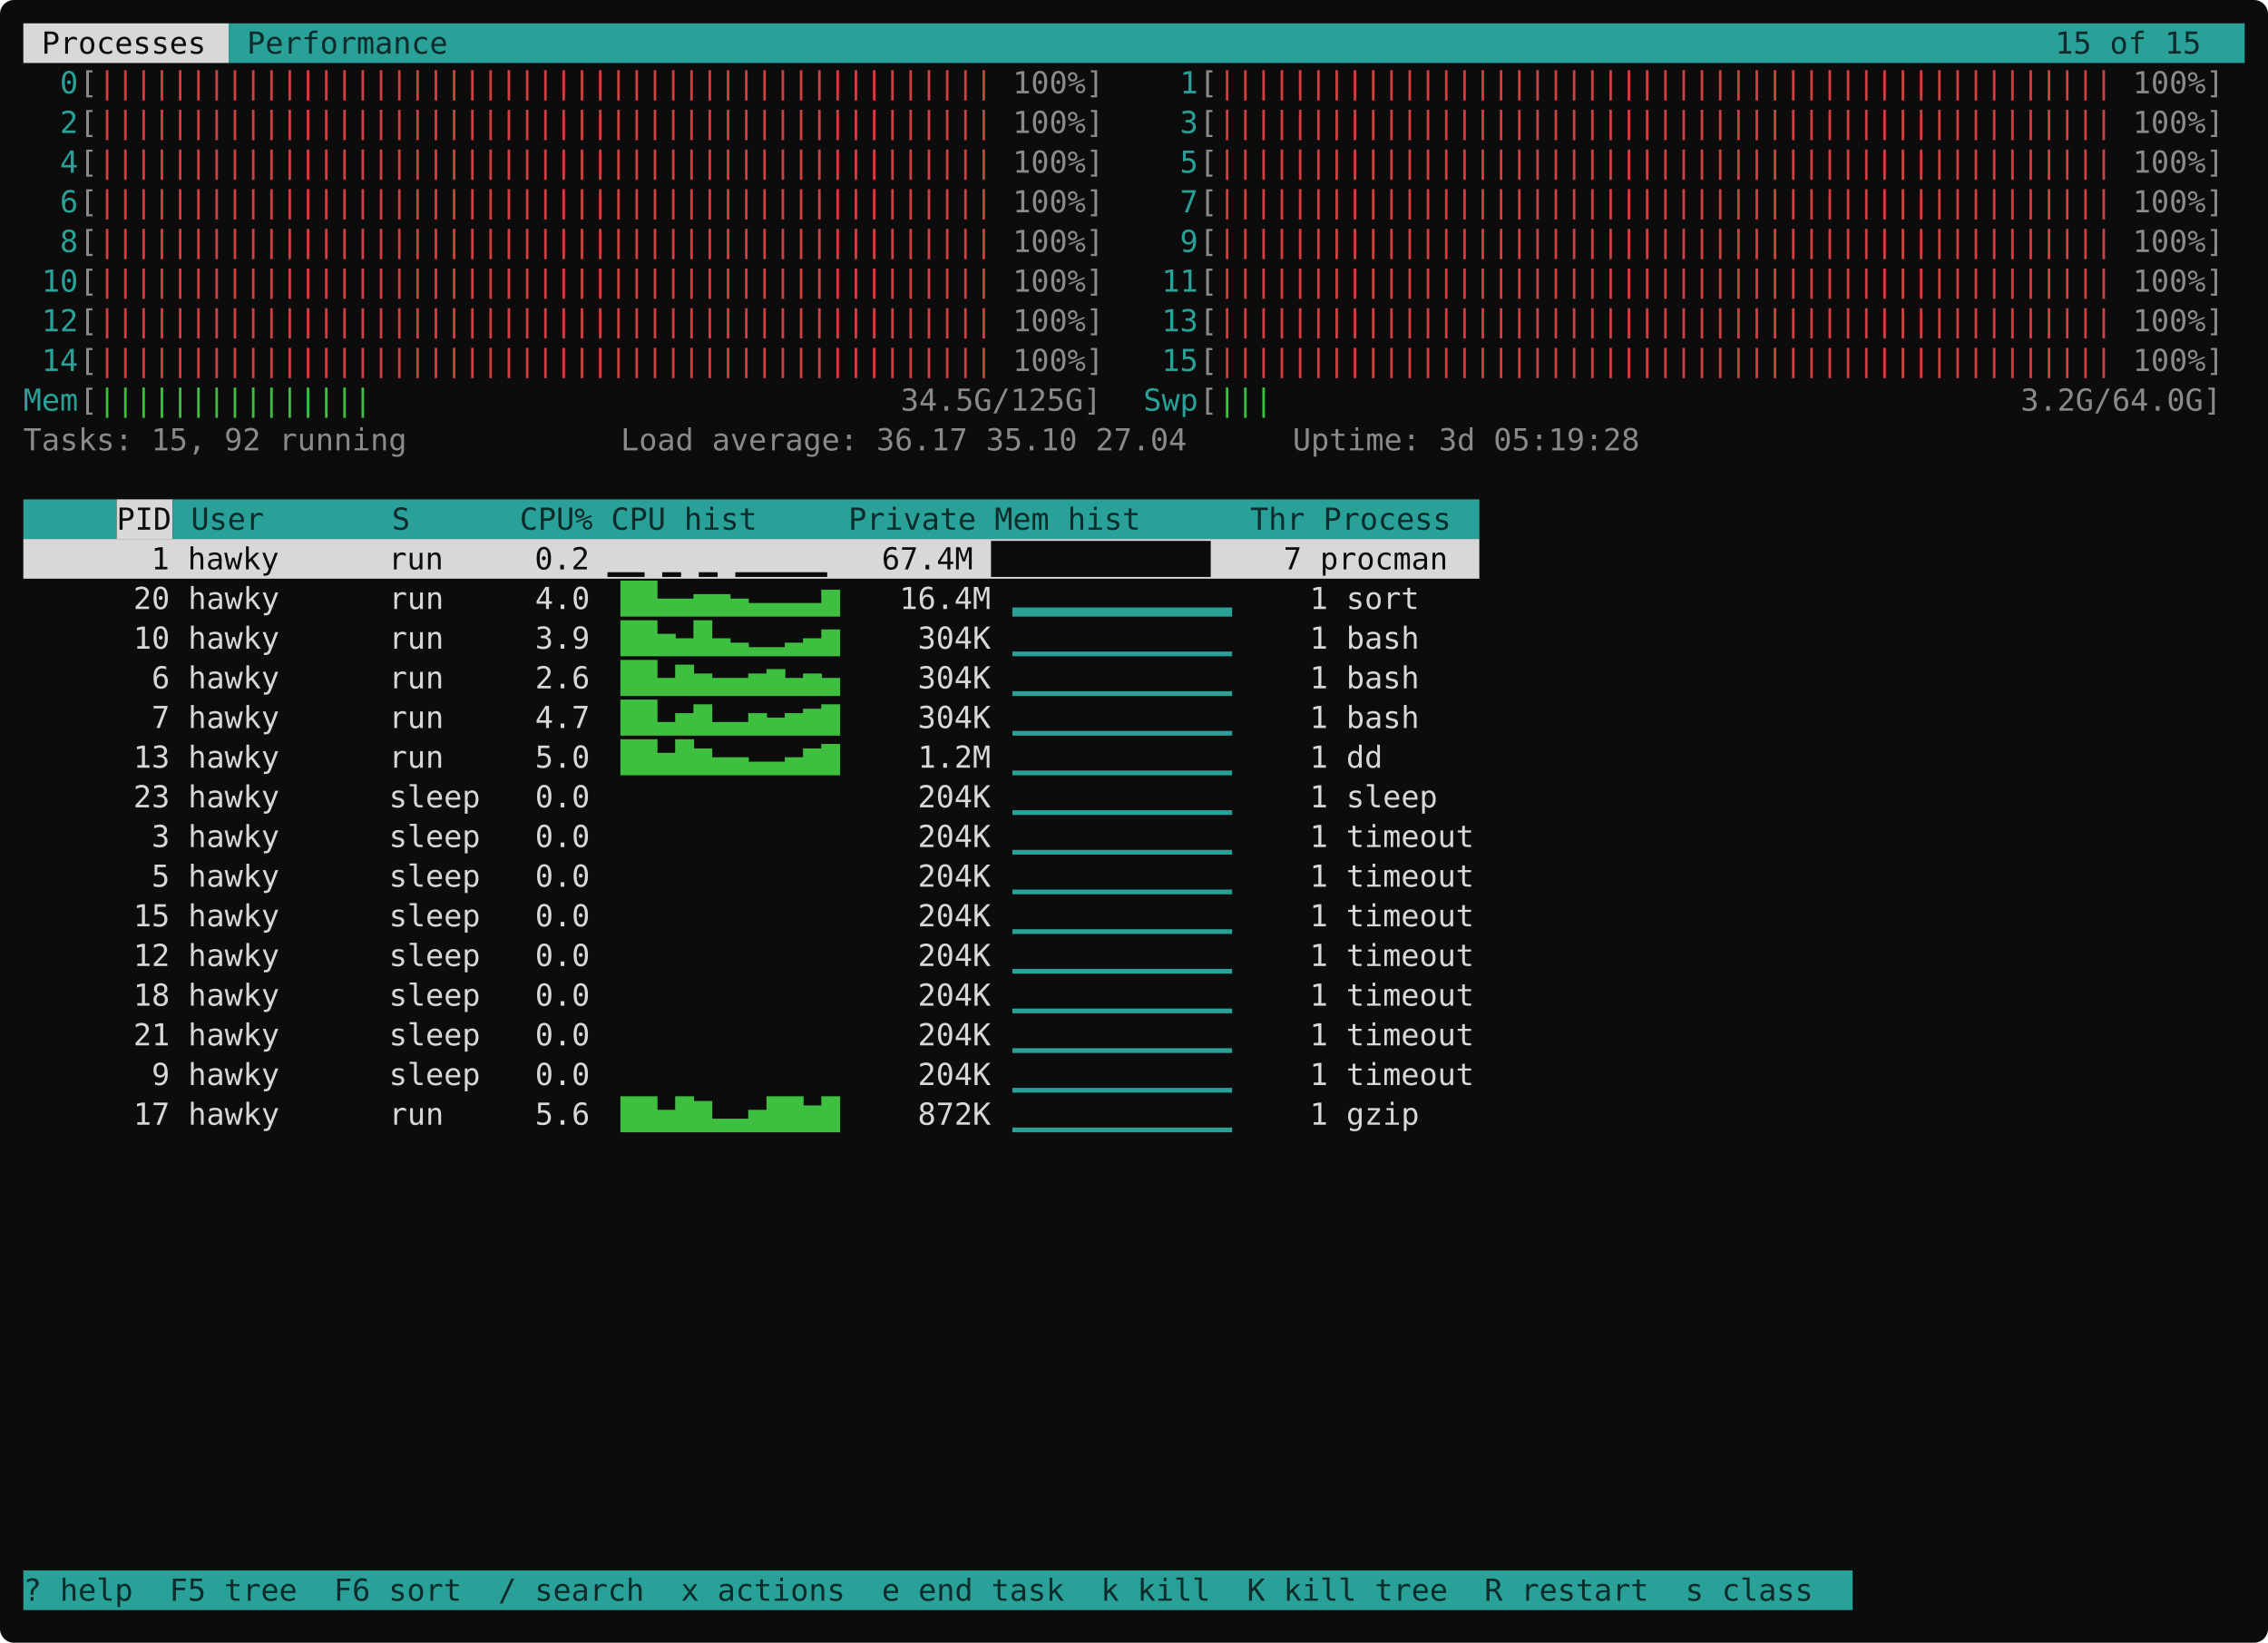
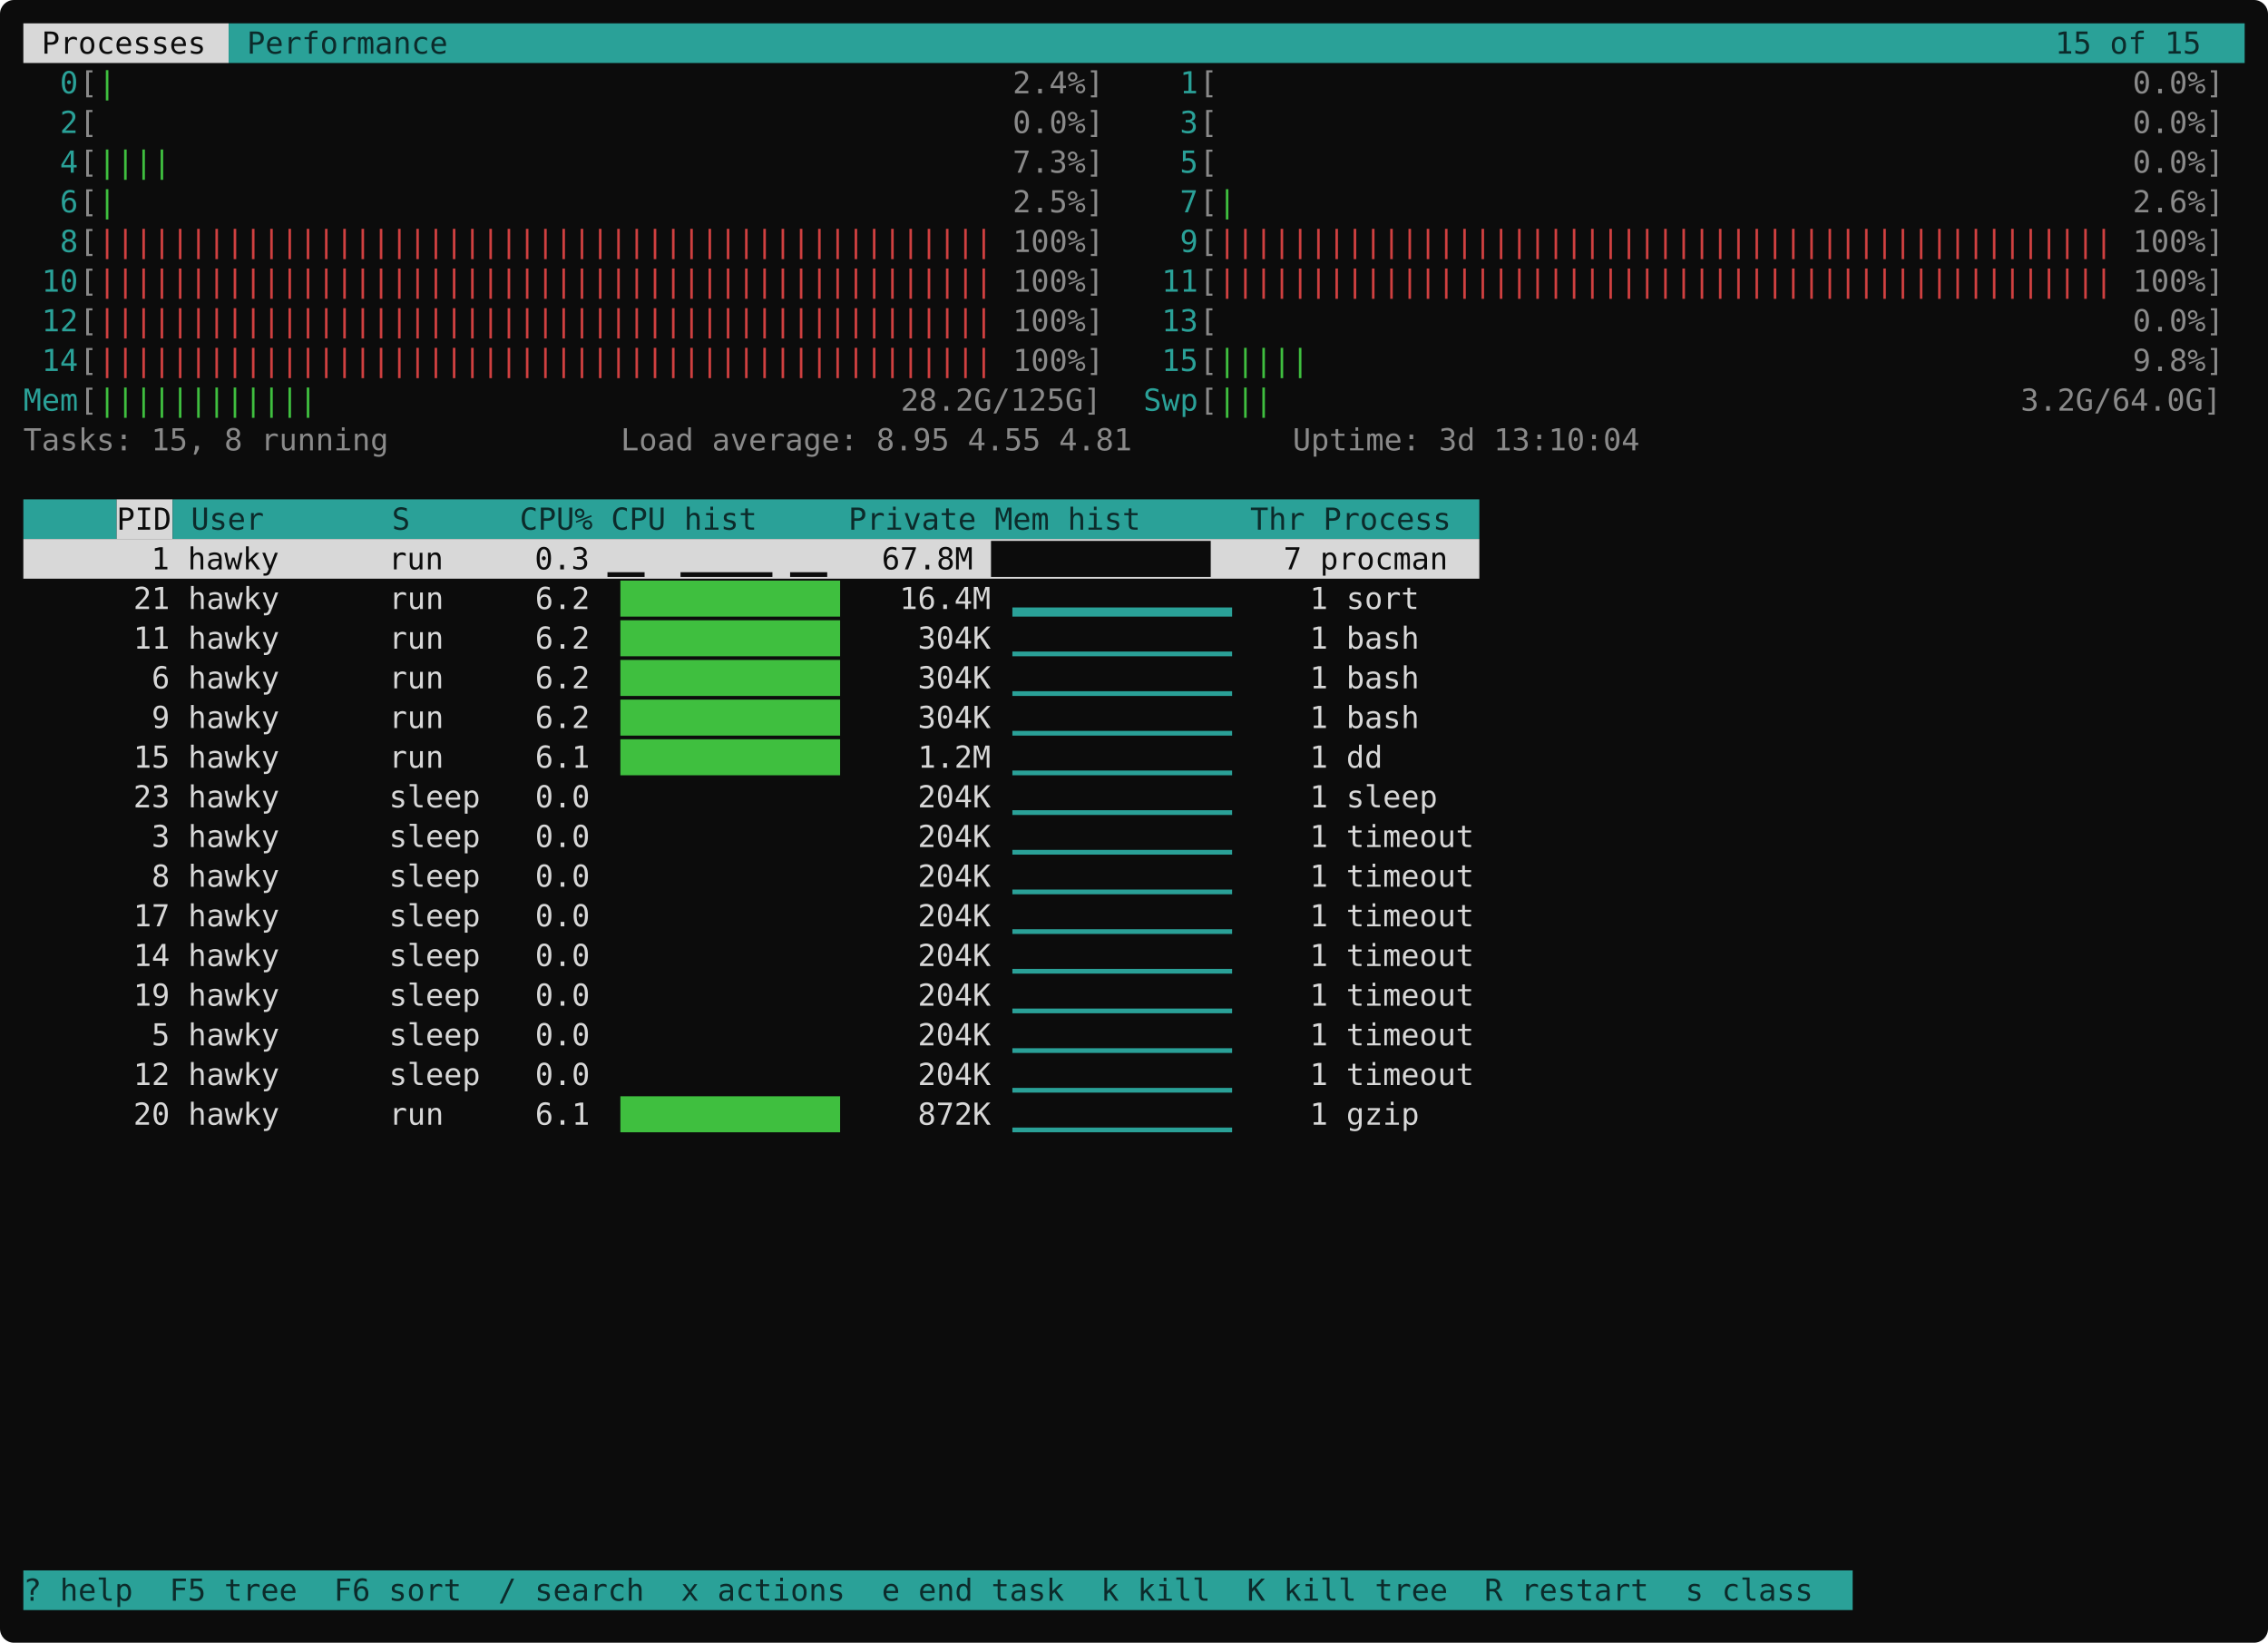
<svg xmlns="http://www.w3.org/2000/svg" width="972" height="704" viewBox="0 0 972 704" role="img" aria-label="procman --tui">
  <rect width="972" height="704" rx="6" fill="#0c0c0c" />
  <g font-family="ui-monospace,SFMono-Regular,Menlo,DejaVu Sans Mono,Consolas,monospace" font-size="13" xml:space="preserve">
    <rect x="10" y="10" width="88" height="17" fill="#d8d8d8" />
    <text x="10" y="23" fill="#0c0c0c"> Processes </text>
    <rect x="98" y="10" width="864" height="17" fill="#2aa198" />
    <text x="98" y="23" fill="#0c2b2b"> Performance                                                                                        15 of 15</text>
    <text x="10" y="40" fill="#2aa198">  0</text>
    <text x="34" y="40" fill="#8a8a8a">[</text>
-     <text x="42" y="40" fill="#d04040">|||||||||||||||||||||||||||||||||||||||||||||||||</text>
-     <text x="434" y="40" fill="#8a8a8a">100%]</text>
+     <text x="42" y="40" fill="#3fbf3f">|</text>
+     <text x="50" y="40" fill="#d8d8d8">                                                </text>
+     <text x="434" y="40" fill="#8a8a8a">2.4%]</text>
    <text x="474" y="40" fill="#d8d8d8">  </text>
    <text x="490" y="40" fill="#2aa198">  1</text>
    <text x="514" y="40" fill="#8a8a8a">[</text>
-     <text x="522" y="40" fill="#d04040">|||||||||||||||||||||||||||||||||||||||||||||||||</text>
-     <text x="914" y="40" fill="#8a8a8a">100%]</text>
+     <text x="522" y="40" fill="#d8d8d8">                                                 </text>
+     <text x="914" y="40" fill="#8a8a8a">0.0%]</text>
    <text x="10" y="57" fill="#2aa198">  2</text>
    <text x="34" y="57" fill="#8a8a8a">[</text>
-     <text x="42" y="57" fill="#d04040">|||||||||||||||||||||||||||||||||||||||||||||||||</text>
-     <text x="434" y="57" fill="#8a8a8a">100%]</text>
+     <text x="42" y="57" fill="#d8d8d8">                                                 </text>
+     <text x="434" y="57" fill="#8a8a8a">0.0%]</text>
    <text x="474" y="57" fill="#d8d8d8">  </text>
    <text x="490" y="57" fill="#2aa198">  3</text>
    <text x="514" y="57" fill="#8a8a8a">[</text>
-     <text x="522" y="57" fill="#d04040">|||||||||||||||||||||||||||||||||||||||||||||||||</text>
-     <text x="914" y="57" fill="#8a8a8a">100%]</text>
+     <text x="522" y="57" fill="#d8d8d8">                                                 </text>
+     <text x="914" y="57" fill="#8a8a8a">0.0%]</text>
    <text x="10" y="74" fill="#2aa198">  4</text>
    <text x="34" y="74" fill="#8a8a8a">[</text>
-     <text x="42" y="74" fill="#d04040">|||||||||||||||||||||||||||||||||||||||||||||||||</text>
-     <text x="434" y="74" fill="#8a8a8a">100%]</text>
+     <text x="42" y="74" fill="#3fbf3f">||||</text>
+     <text x="74" y="74" fill="#d8d8d8">                                             </text>
+     <text x="434" y="74" fill="#8a8a8a">7.3%]</text>
    <text x="474" y="74" fill="#d8d8d8">  </text>
    <text x="490" y="74" fill="#2aa198">  5</text>
    <text x="514" y="74" fill="#8a8a8a">[</text>
-     <text x="522" y="74" fill="#d04040">|||||||||||||||||||||||||||||||||||||||||||||||||</text>
-     <text x="914" y="74" fill="#8a8a8a">100%]</text>
+     <text x="522" y="74" fill="#d8d8d8">                                                 </text>
+     <text x="914" y="74" fill="#8a8a8a">0.0%]</text>
    <text x="10" y="91" fill="#2aa198">  6</text>
    <text x="34" y="91" fill="#8a8a8a">[</text>
-     <text x="42" y="91" fill="#d04040">|||||||||||||||||||||||||||||||||||||||||||||||||</text>
-     <text x="434" y="91" fill="#8a8a8a">100%]</text>
+     <text x="42" y="91" fill="#3fbf3f">|</text>
+     <text x="50" y="91" fill="#d8d8d8">                                                </text>
+     <text x="434" y="91" fill="#8a8a8a">2.5%]</text>
    <text x="474" y="91" fill="#d8d8d8">  </text>
    <text x="490" y="91" fill="#2aa198">  7</text>
    <text x="514" y="91" fill="#8a8a8a">[</text>
-     <text x="522" y="91" fill="#d04040">|||||||||||||||||||||||||||||||||||||||||||||||||</text>
-     <text x="914" y="91" fill="#8a8a8a">100%]</text>
+     <text x="522" y="91" fill="#3fbf3f">|</text>
+     <text x="530" y="91" fill="#d8d8d8">                                                </text>
+     <text x="914" y="91" fill="#8a8a8a">2.6%]</text>
    <text x="10" y="108" fill="#2aa198">  8</text>
    <text x="34" y="108" fill="#8a8a8a">[</text>
    <text x="42" y="108" fill="#d04040">|||||||||||||||||||||||||||||||||||||||||||||||||</text>
    <text x="434" y="108" fill="#8a8a8a">100%]</text>
    <text x="474" y="108" fill="#d8d8d8">  </text>
    <text x="490" y="108" fill="#2aa198">  9</text>
    <text x="514" y="108" fill="#8a8a8a">[</text>
    <text x="522" y="108" fill="#d04040">|||||||||||||||||||||||||||||||||||||||||||||||||</text>
    <text x="914" y="108" fill="#8a8a8a">100%]</text>
    <text x="10" y="125" fill="#2aa198"> 10</text>
    <text x="34" y="125" fill="#8a8a8a">[</text>
    <text x="42" y="125" fill="#d04040">|||||||||||||||||||||||||||||||||||||||||||||||||</text>
    <text x="434" y="125" fill="#8a8a8a">100%]</text>
    <text x="474" y="125" fill="#d8d8d8">  </text>
    <text x="490" y="125" fill="#2aa198"> 11</text>
    <text x="514" y="125" fill="#8a8a8a">[</text>
    <text x="522" y="125" fill="#d04040">|||||||||||||||||||||||||||||||||||||||||||||||||</text>
    <text x="914" y="125" fill="#8a8a8a">100%]</text>
    <text x="10" y="142" fill="#2aa198"> 12</text>
    <text x="34" y="142" fill="#8a8a8a">[</text>
    <text x="42" y="142" fill="#d04040">|||||||||||||||||||||||||||||||||||||||||||||||||</text>
    <text x="434" y="142" fill="#8a8a8a">100%]</text>
    <text x="474" y="142" fill="#d8d8d8">  </text>
    <text x="490" y="142" fill="#2aa198"> 13</text>
    <text x="514" y="142" fill="#8a8a8a">[</text>
-     <text x="522" y="142" fill="#d04040">|||||||||||||||||||||||||||||||||||||||||||||||||</text>
-     <text x="914" y="142" fill="#8a8a8a">100%]</text>
+     <text x="522" y="142" fill="#d8d8d8">                                                 </text>
+     <text x="914" y="142" fill="#8a8a8a">0.0%]</text>
    <text x="10" y="159" fill="#2aa198"> 14</text>
    <text x="34" y="159" fill="#8a8a8a">[</text>
    <text x="42" y="159" fill="#d04040">|||||||||||||||||||||||||||||||||||||||||||||||||</text>
    <text x="434" y="159" fill="#8a8a8a">100%]</text>
    <text x="474" y="159" fill="#d8d8d8">  </text>
    <text x="490" y="159" fill="#2aa198"> 15</text>
    <text x="514" y="159" fill="#8a8a8a">[</text>
-     <text x="522" y="159" fill="#d04040">|||||||||||||||||||||||||||||||||||||||||||||||||</text>
-     <text x="914" y="159" fill="#8a8a8a">100%]</text>
+     <text x="522" y="159" fill="#3fbf3f">|||||</text>
+     <text x="562" y="159" fill="#d8d8d8">                                            </text>
+     <text x="914" y="159" fill="#8a8a8a">9.8%]</text>
    <text x="10" y="176" fill="#2aa198">Mem</text>
    <text x="34" y="176" fill="#8a8a8a">[</text>
-     <text x="42" y="176" fill="#3fbf3f">|||||||||||||||</text>
-     <text x="162" y="176" fill="#d8d8d8">                            </text>
-     <text x="386" y="176" fill="#8a8a8a">34.5G/125G]</text>
+     <text x="42" y="176" fill="#3fbf3f">||||||||||||</text>
+     <text x="138" y="176" fill="#d8d8d8">                               </text>
+     <text x="386" y="176" fill="#8a8a8a">28.2G/125G]</text>
    <text x="474" y="176" fill="#d8d8d8">  </text>
    <text x="490" y="176" fill="#2aa198">Swp</text>
    <text x="514" y="176" fill="#8a8a8a">[</text>
    <text x="522" y="176" fill="#3fbf3f">|||</text>
    <text x="546" y="176" fill="#d8d8d8">                                        </text>
    <text x="866" y="176" fill="#8a8a8a">3.2G/64.0G]</text>
-     <text x="10" y="193" fill="#8a8a8a">Tasks: 15, 92 running</text>
-     <text x="178" y="193" fill="#d8d8d8">           </text>
-     <text x="266" y="193" fill="#8a8a8a">Load average: 36.17 35.10 27.04</text>
-     <text x="514" y="193" fill="#d8d8d8">     </text>
-     <text x="554" y="193" fill="#8a8a8a">Uptime: 3d 05:19:28</text>
+     <text x="10" y="193" fill="#8a8a8a">Tasks: 15, 8 running</text>
+     <text x="170" y="193" fill="#d8d8d8">            </text>
+     <text x="266" y="193" fill="#8a8a8a">Load average: 8.95 4.55 4.81</text>
+     <text x="490" y="193" fill="#d8d8d8">        </text>
+     <text x="554" y="193" fill="#8a8a8a">Uptime: 3d 13:10:04</text>
    <rect x="10" y="214" width="40" height="17" fill="#2aa198" />
    <text x="10" y="227" fill="#0c2b2b">     </text>
    <rect x="50" y="214" width="24" height="17" fill="#d8d8d8" />
    <text x="50" y="227" fill="#0c0c0c">PID</text>
    <rect x="74" y="214" width="560" height="17" fill="#2aa198" />
    <text x="74" y="227" fill="#0c2b2b"> User       S      CPU% CPU hist     Private Mem hist      Thr Process</text>
    <rect x="10" y="231" width="624" height="17" fill="#d8d8d8" />
-     <text x="10" y="244" fill="#0c0c0c">       1 hawky      run     0.2 ▁▁ ▁ ▁ ▁▁▁▁▁   67.4M ████████████    7 procman</text>
+     <text x="10" y="244" fill="#0c0c0c">       1 hawky      run     0.3 ▁▁  ▁▁▁▁▁ ▁▁   67.8M ████████████    7 procman</text>
    <text x="10" y="261" fill="#eba03c"> </text>
-     <text x="18" y="261" fill="#d8d8d8">     20 hawky      run     4.0 </text>
-     <text x="266" y="261" fill="#3fbf3f">██▄▄▅▅▄▃▃▃▃▆</text>
+     <text x="18" y="261" fill="#d8d8d8">     21 hawky      run     6.2 </text>
+     <text x="266" y="261" fill="#3fbf3f">████████████</text>
    <text x="362" y="261" fill="#d8d8d8">   16.4M </text>
    <text x="434" y="261" fill="#2aa198">▂▂▂▂▂▂▂▂▂▂▂▂</text>
    <text x="530" y="261" fill="#d8d8d8">    1 sort</text>
    <text x="10" y="278" fill="#eba03c"> </text>
-     <text x="18" y="278" fill="#d8d8d8">     10 hawky      run     3.9 </text>
-     <text x="266" y="278" fill="#3fbf3f">██▅▄█▄▃▂▂▃▄▆</text>
+     <text x="18" y="278" fill="#d8d8d8">     11 hawky      run     6.2 </text>
+     <text x="266" y="278" fill="#3fbf3f">████████████</text>
    <text x="362" y="278" fill="#d8d8d8">    304K </text>
    <text x="434" y="278" fill="#2aa198">▁▁▁▁▁▁▁▁▁▁▁▁</text>
    <text x="530" y="278" fill="#d8d8d8">    1 bash</text>
    <text x="10" y="295" fill="#eba03c"> </text>
-     <text x="18" y="295" fill="#d8d8d8">      6 hawky      run     2.6 </text>
-     <text x="266" y="295" fill="#3fbf3f">██▄▇▅▄▄▅▆▄▅▄</text>
+     <text x="18" y="295" fill="#d8d8d8">      6 hawky      run     6.2 </text>
+     <text x="266" y="295" fill="#3fbf3f">████████████</text>
    <text x="362" y="295" fill="#d8d8d8">    304K </text>
    <text x="434" y="295" fill="#2aa198">▁▁▁▁▁▁▁▁▁▁▁▁</text>
    <text x="530" y="295" fill="#d8d8d8">    1 bash</text>
    <text x="10" y="312" fill="#eba03c"> </text>
-     <text x="18" y="312" fill="#d8d8d8">      7 hawky      run     4.7 </text>
-     <text x="266" y="312" fill="#3fbf3f">██▃▅▇▃▃▅▄▅▆▇</text>
+     <text x="18" y="312" fill="#d8d8d8">      9 hawky      run     6.2 </text>
+     <text x="266" y="312" fill="#3fbf3f">████████████</text>
    <text x="362" y="312" fill="#d8d8d8">    304K </text>
    <text x="434" y="312" fill="#2aa198">▁▁▁▁▁▁▁▁▁▁▁▁</text>
    <text x="530" y="312" fill="#d8d8d8">    1 bash</text>
    <text x="10" y="329" fill="#eba03c"> </text>
-     <text x="18" y="329" fill="#d8d8d8">     13 hawky      run     5.0 </text>
-     <text x="266" y="329" fill="#3fbf3f">██▅█▆▄▄▃▃▄▆▇</text>
+     <text x="18" y="329" fill="#d8d8d8">     15 hawky      run     6.1 </text>
+     <text x="266" y="329" fill="#3fbf3f">████████████</text>
    <text x="362" y="329" fill="#d8d8d8">    1.2M </text>
    <text x="434" y="329" fill="#2aa198">▁▁▁▁▁▁▁▁▁▁▁▁</text>
    <text x="530" y="329" fill="#d8d8d8">    1 dd</text>
    <text x="10" y="346" fill="#eba03c"> </text>
    <text x="18" y="346" fill="#d8d8d8">     23 hawky      sleep   0.0 </text>
    <text x="266" y="346" fill="#3fbf3f">            </text>
    <text x="362" y="346" fill="#d8d8d8">    204K </text>
    <text x="434" y="346" fill="#2aa198">▁▁▁▁▁▁▁▁▁▁▁▁</text>
    <text x="530" y="346" fill="#d8d8d8">    1 sleep</text>
    <text x="10" y="363" fill="#eba03c"> </text>
    <text x="18" y="363" fill="#d8d8d8">      3 hawky      sleep   0.0 </text>
    <text x="266" y="363" fill="#3fbf3f">            </text>
    <text x="362" y="363" fill="#d8d8d8">    204K </text>
    <text x="434" y="363" fill="#2aa198">▁▁▁▁▁▁▁▁▁▁▁▁</text>
    <text x="530" y="363" fill="#d8d8d8">    1 timeout</text>
    <text x="10" y="380" fill="#eba03c"> </text>
-     <text x="18" y="380" fill="#d8d8d8">      5 hawky      sleep   0.0 </text>
+     <text x="18" y="380" fill="#d8d8d8">      8 hawky      sleep   0.0 </text>
    <text x="266" y="380" fill="#3fbf3f">            </text>
    <text x="362" y="380" fill="#d8d8d8">    204K </text>
    <text x="434" y="380" fill="#2aa198">▁▁▁▁▁▁▁▁▁▁▁▁</text>
    <text x="530" y="380" fill="#d8d8d8">    1 timeout</text>
    <text x="10" y="397" fill="#eba03c"> </text>
-     <text x="18" y="397" fill="#d8d8d8">     15 hawky      sleep   0.0 </text>
+     <text x="18" y="397" fill="#d8d8d8">     17 hawky      sleep   0.0 </text>
    <text x="266" y="397" fill="#3fbf3f">            </text>
    <text x="362" y="397" fill="#d8d8d8">    204K </text>
    <text x="434" y="397" fill="#2aa198">▁▁▁▁▁▁▁▁▁▁▁▁</text>
    <text x="530" y="397" fill="#d8d8d8">    1 timeout</text>
    <text x="10" y="414" fill="#eba03c"> </text>
-     <text x="18" y="414" fill="#d8d8d8">     12 hawky      sleep   0.0 </text>
+     <text x="18" y="414" fill="#d8d8d8">     14 hawky      sleep   0.0 </text>
    <text x="266" y="414" fill="#3fbf3f">            </text>
    <text x="362" y="414" fill="#d8d8d8">    204K </text>
    <text x="434" y="414" fill="#2aa198">▁▁▁▁▁▁▁▁▁▁▁▁</text>
    <text x="530" y="414" fill="#d8d8d8">    1 timeout</text>
    <text x="10" y="431" fill="#eba03c"> </text>
-     <text x="18" y="431" fill="#d8d8d8">     18 hawky      sleep   0.0 </text>
+     <text x="18" y="431" fill="#d8d8d8">     19 hawky      sleep   0.0 </text>
    <text x="266" y="431" fill="#3fbf3f">            </text>
    <text x="362" y="431" fill="#d8d8d8">    204K </text>
    <text x="434" y="431" fill="#2aa198">▁▁▁▁▁▁▁▁▁▁▁▁</text>
    <text x="530" y="431" fill="#d8d8d8">    1 timeout</text>
    <text x="10" y="448" fill="#eba03c"> </text>
-     <text x="18" y="448" fill="#d8d8d8">     21 hawky      sleep   0.0 </text>
+     <text x="18" y="448" fill="#d8d8d8">      5 hawky      sleep   0.0 </text>
    <text x="266" y="448" fill="#3fbf3f">            </text>
    <text x="362" y="448" fill="#d8d8d8">    204K </text>
    <text x="434" y="448" fill="#2aa198">▁▁▁▁▁▁▁▁▁▁▁▁</text>
    <text x="530" y="448" fill="#d8d8d8">    1 timeout</text>
    <text x="10" y="465" fill="#eba03c"> </text>
-     <text x="18" y="465" fill="#d8d8d8">      9 hawky      sleep   0.0 </text>
+     <text x="18" y="465" fill="#d8d8d8">     12 hawky      sleep   0.0 </text>
    <text x="266" y="465" fill="#3fbf3f">            </text>
    <text x="362" y="465" fill="#d8d8d8">    204K </text>
    <text x="434" y="465" fill="#2aa198">▁▁▁▁▁▁▁▁▁▁▁▁</text>
    <text x="530" y="465" fill="#d8d8d8">    1 timeout</text>
    <text x="10" y="482" fill="#eba03c"> </text>
-     <text x="18" y="482" fill="#d8d8d8">     17 hawky      run     5.6 </text>
-     <text x="266" y="482" fill="#3fbf3f">██▅█▇▃▃▅██▆█</text>
+     <text x="18" y="482" fill="#d8d8d8">     20 hawky      run     6.1 </text>
+     <text x="266" y="482" fill="#3fbf3f">████████████</text>
    <text x="362" y="482" fill="#d8d8d8">    872K </text>
    <text x="434" y="482" fill="#2aa198">▁▁▁▁▁▁▁▁▁▁▁▁</text>
    <text x="530" y="482" fill="#d8d8d8">    1 gzip</text>
    <rect x="10" y="673" width="784" height="17" fill="#2aa198" />
    <text x="10" y="686" fill="#0c2b2b">? help  F5 tree  F6 sort  / search  x actions  e end task  k kill  K kill tree  R restart  s class</text>
  </g>
</svg>
